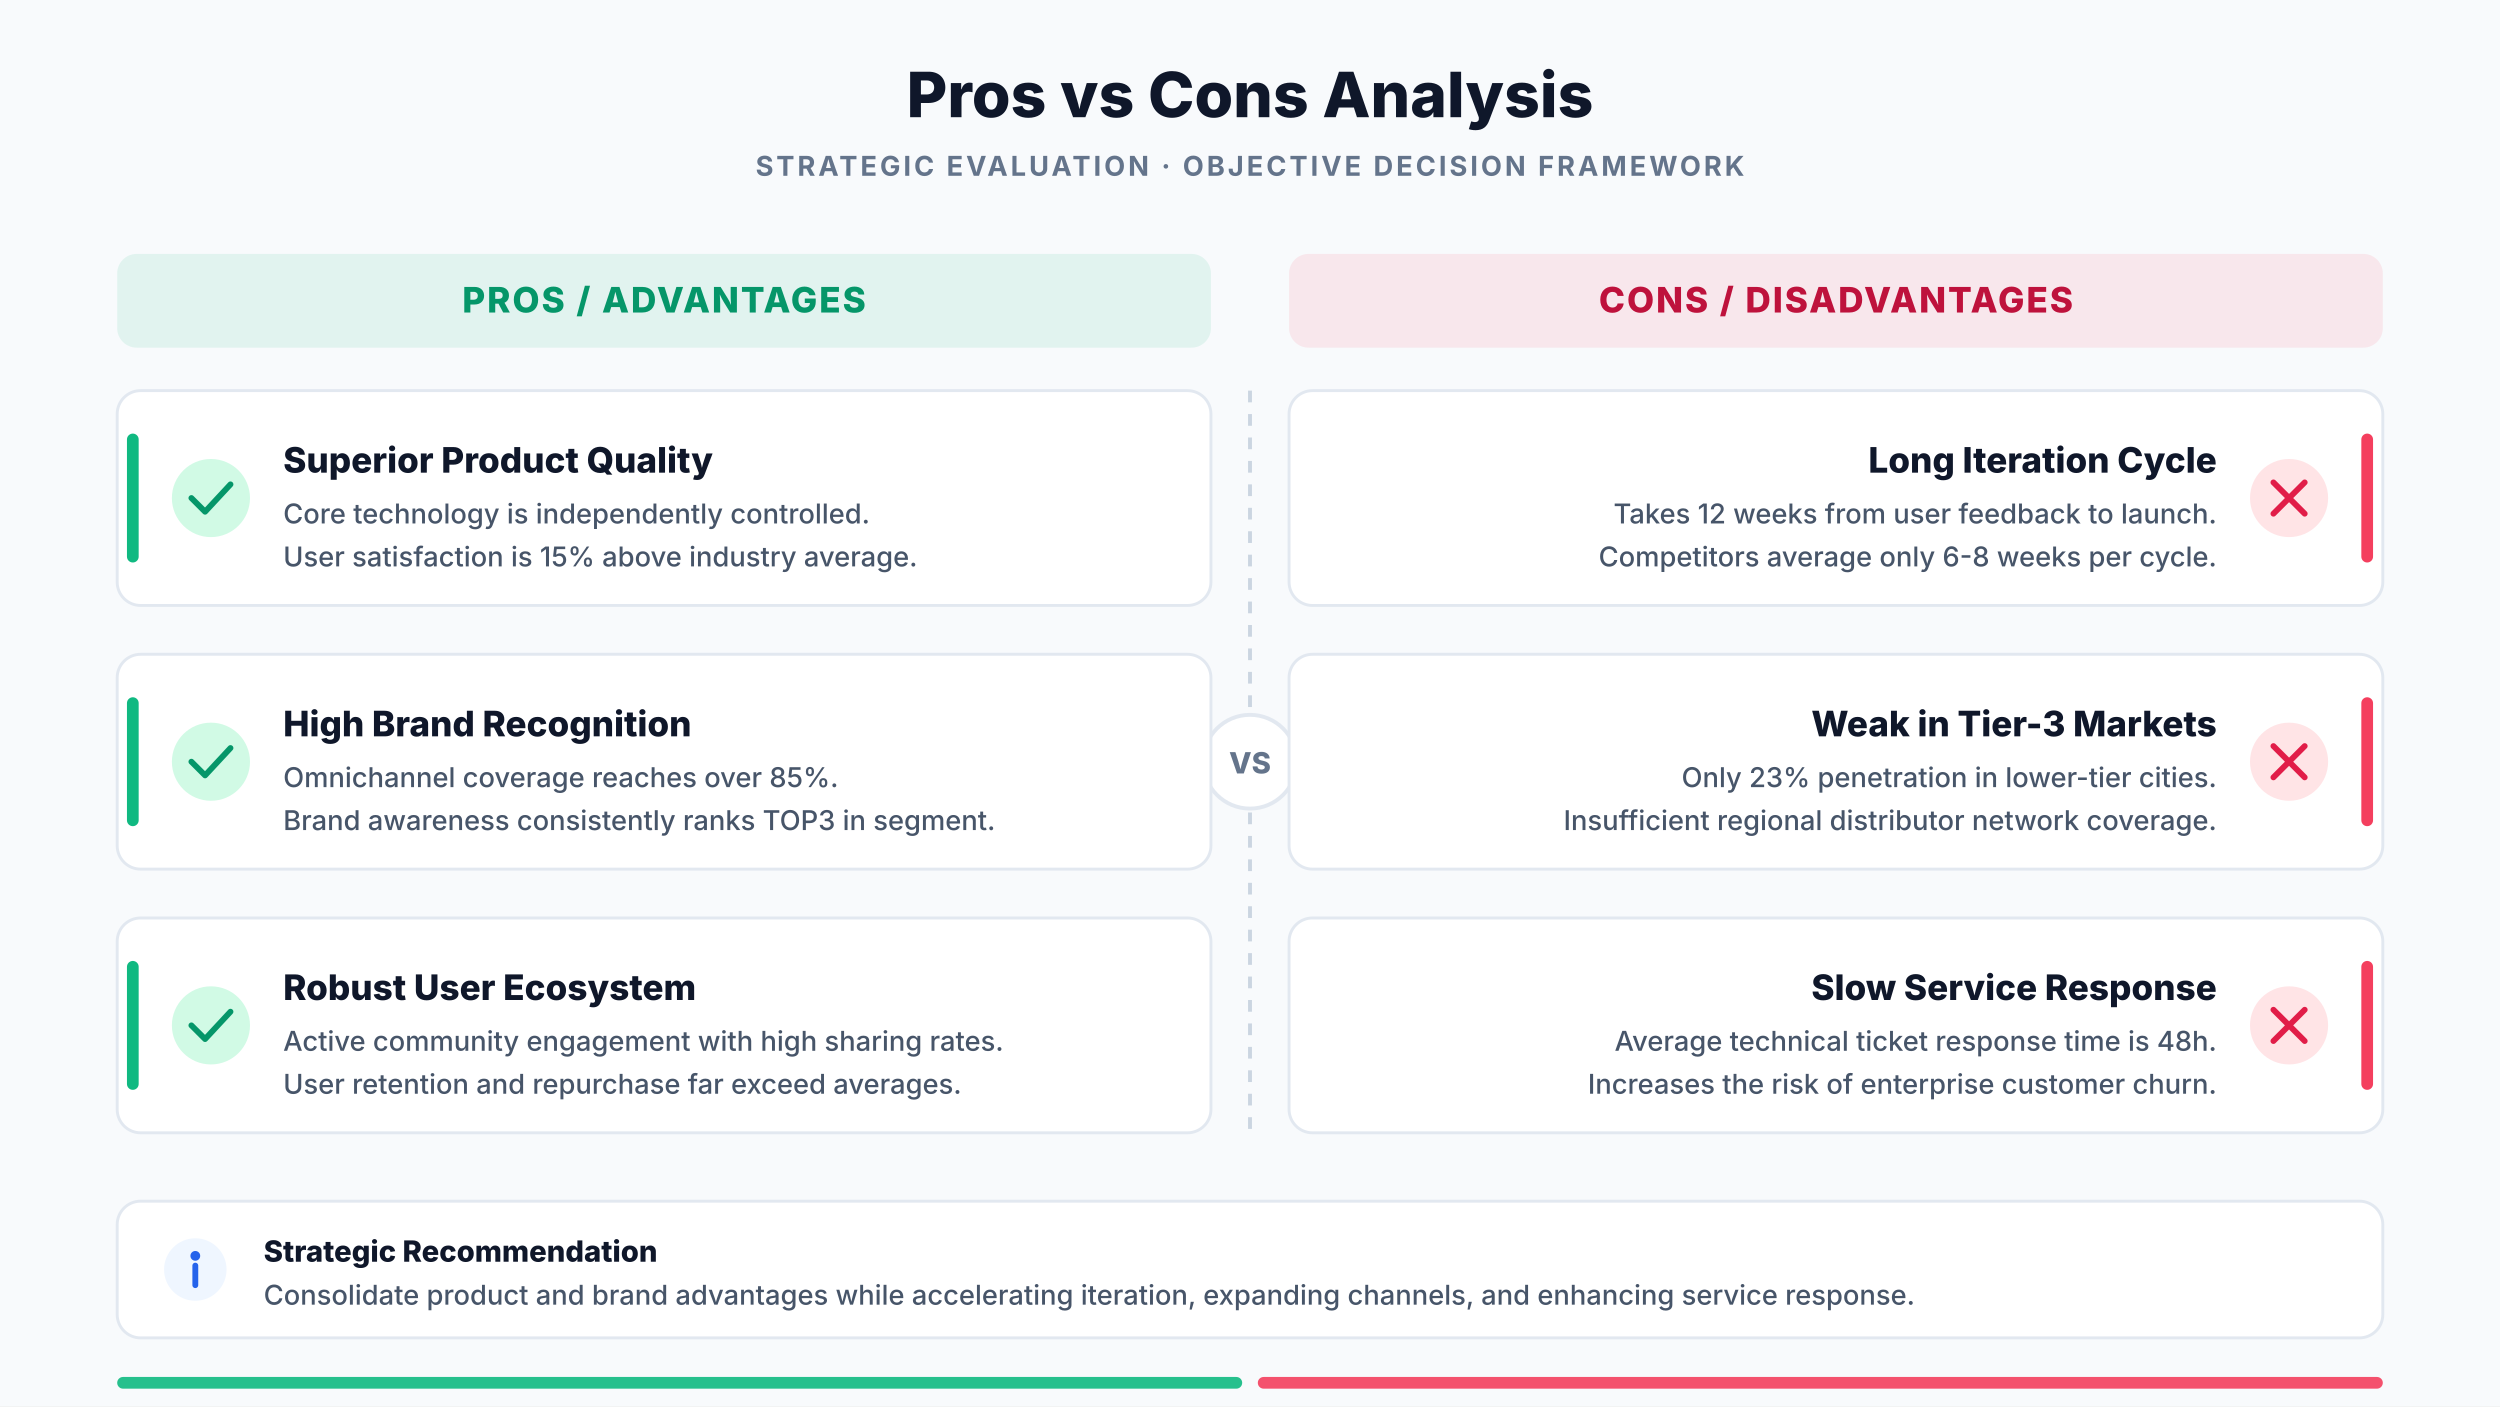
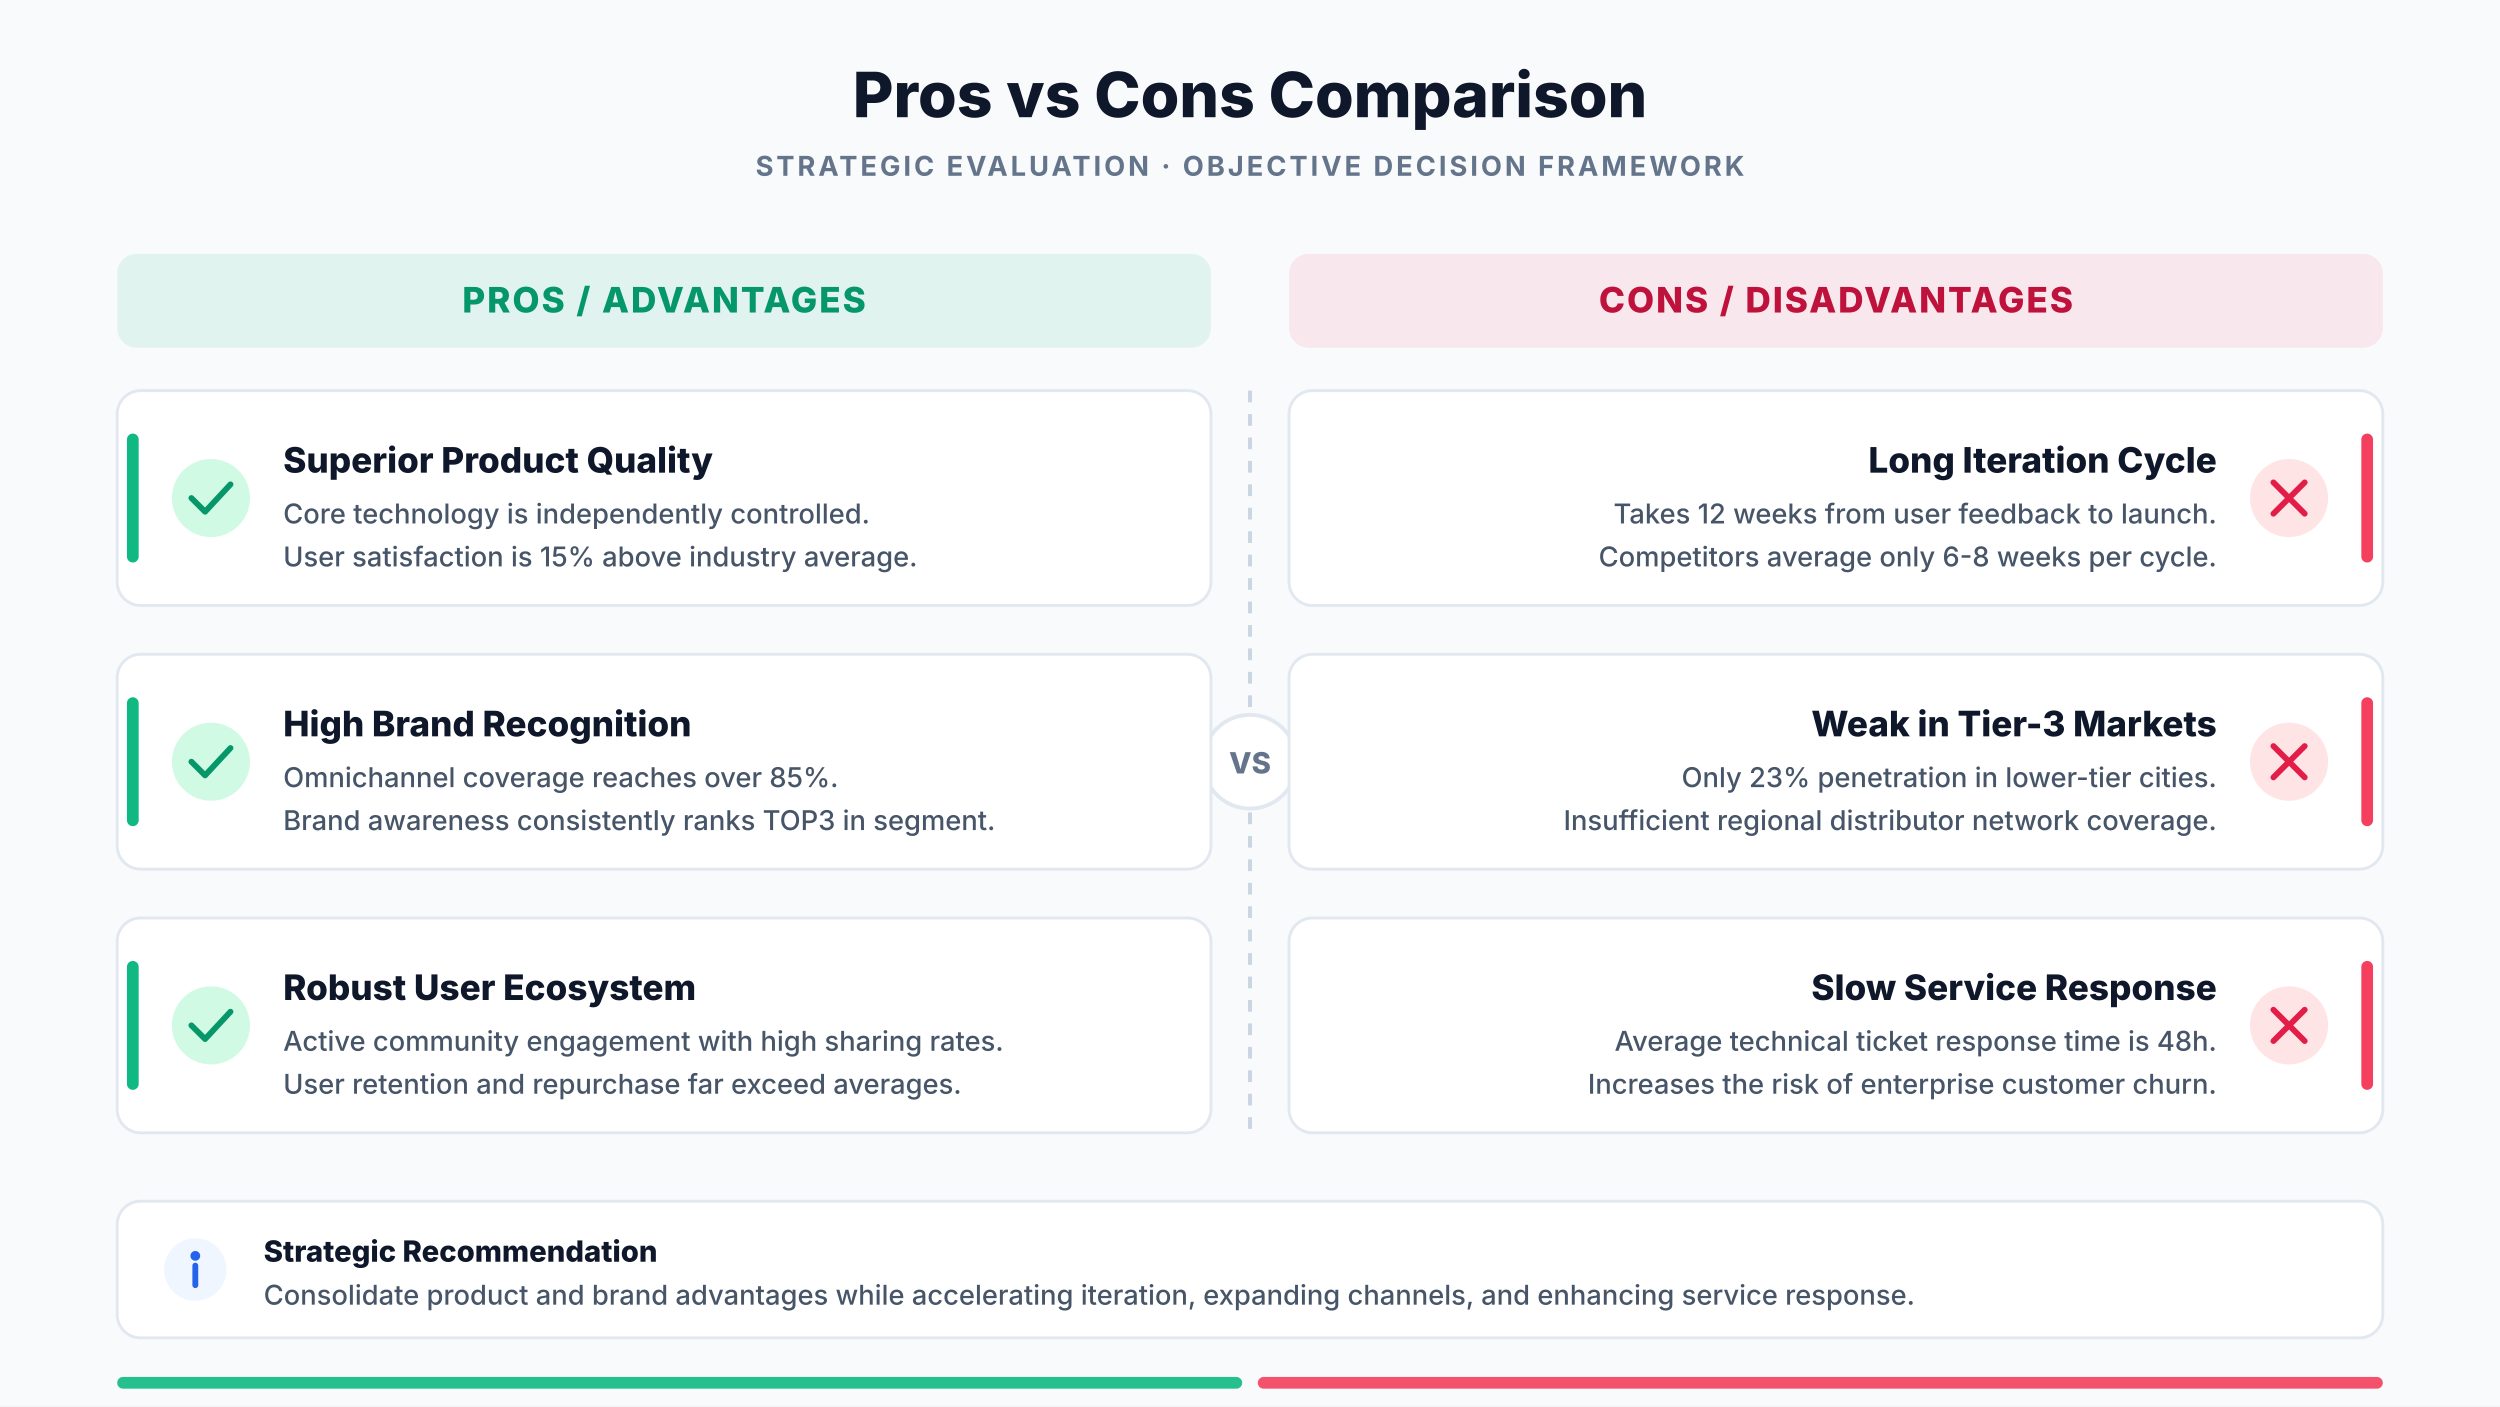
<svg xmlns="http://www.w3.org/2000/svg" viewBox="0 0 1280 720" width="1280" height="720" font-family="-apple-system, BlinkMacSystemFont, 'Segoe UI', sans-serif" font-size="12">
  <rect width="1280" height="720" fill="#F8FAFC" />
  <g id="header" data-pptx-bounds="40 15 1200 125">
-     <text x="640" y="60" text-anchor="middle" font-size="32" font-weight="800" fill="#0F172A">Pros vs Cons Analysis</text>
+     <text x="640" y="60" text-anchor="middle" font-size="32" font-weight="800" fill="#0F172A">Pros vs Cons Comparison</text>
    <text x="640" y="90" text-anchor="middle" font-size="14" font-weight="700" fill="#64748B" letter-spacing="1.5">STRATEGIC EVALUATION · OBJECTIVE DECISION FRAMEWORK</text>
  </g>
  <g id="column-headers" data-pptx-bounds="0 123 1280 62">
    <rect x="60" y="130" width="560" height="48" rx="10" fill="#10B981" fill-opacity="0.1" />
    <text x="340" y="160" font-size="18" font-weight="800" fill="#059669" text-anchor="middle" letter-spacing="1">PROS / ADVANTAGES</text>
    <rect x="660" y="130" width="560" height="48" rx="10" fill="#F43F5E" fill-opacity="0.1" />
    <text x="940" y="160" font-size="18" font-weight="800" fill="#BE123C" text-anchor="middle" letter-spacing="1">CONS / DISADVANTAGES</text>
  </g>
  <g id="comparison-axis" data-pptx-bounds="598 174 84 432">
    <line x1="640" y1="200" x2="640" y2="580" stroke="#CBD5E1" stroke-width="2" stroke-dasharray="6 6" />
    <circle cx="640" cy="390" r="24" fill="#FFFFFF" stroke="#E2E8F0" stroke-width="2" />
    <text x="640" y="396" font-size="15" font-weight="800" fill="#64748B" text-anchor="middle">VS</text>
  </g>
  <g id="pro-quality-card" data-pptx-bounds="0 191 690 128" transform="translate(60, 200)">
    <rect x="0" y="0" width="560" height="110" rx="12" fill="#FFFFFF" stroke="#E2E8F0" stroke-width="1.5" />
    <line x1="8" y1="25" x2="8" y2="85" stroke="#10B981" stroke-width="6" stroke-linecap="round" />
    <circle cx="48" cy="55" r="20" fill="#D1FAE5" />
    <path d="M38 55 L45 62 L58 48" fill="none" stroke="#059669" stroke-width="3" stroke-linecap="round" stroke-linejoin="round" />
    <text x="85" y="42" font-size="18" font-weight="800" fill="#0F172A">Superior Product Quality</text>
    <text x="85" y="68" font-size="14" font-weight="500" fill="#475569">Core technology is independently controlled.</text>
    <text x="85" y="90" font-size="14" font-weight="500" fill="#475569">User satisfaction is 15% above industry average.</text>
  </g>
  <g id="pro-brand-card" data-pptx-bounds="0 326 690 128" transform="translate(60, 335)">
    <rect x="0" y="0" width="560" height="110" rx="12" fill="#FFFFFF" stroke="#E2E8F0" stroke-width="1.5" />
    <line x1="8" y1="25" x2="8" y2="85" stroke="#10B981" stroke-width="6" stroke-linecap="round" />
    <circle cx="48" cy="55" r="20" fill="#D1FAE5" />
    <path d="M38 55 L45 62 L58 48" fill="none" stroke="#059669" stroke-width="3" stroke-linecap="round" stroke-linejoin="round" />
    <text x="85" y="42" font-size="18" font-weight="800" fill="#0F172A">High Brand Recognition</text>
    <text x="85" y="68" font-size="14" font-weight="500" fill="#475569">Omnichannel coverage reaches over 85%.</text>
    <text x="85" y="90" font-size="14" font-weight="500" fill="#475569">Brand awareness consistently ranks TOP3 in segment.</text>
  </g>
  <g id="pro-ecosystem-card" data-pptx-bounds="0 461 690 128" transform="translate(60, 470)">
    <rect x="0" y="0" width="560" height="110" rx="12" fill="#FFFFFF" stroke="#E2E8F0" stroke-width="1.5" />
    <line x1="8" y1="25" x2="8" y2="85" stroke="#10B981" stroke-width="6" stroke-linecap="round" />
    <circle cx="48" cy="55" r="20" fill="#D1FAE5" />
    <path d="M38 55 L45 62 L58 48" fill="none" stroke="#059669" stroke-width="3" stroke-linecap="round" stroke-linejoin="round" />
    <text x="85" y="42" font-size="18" font-weight="800" fill="#0F172A">Robust User Ecosystem</text>
    <text x="85" y="68" font-size="14" font-weight="500" fill="#475569">Active community engagement with high sharing rates.</text>
    <text x="85" y="90" font-size="14" font-weight="500" fill="#475569">User retention and repurchase far exceed averages.</text>
  </g>
  <g id="con-iteration-cycle-card" data-pptx-bounds="590 191 690 128" transform="translate(660, 200)">
    <rect x="0" y="0" width="560" height="110" rx="12" fill="#FFFFFF" stroke="#E2E8F0" stroke-width="1.5" />
    <line x1="552" y1="25" x2="552" y2="85" stroke="#F43F5E" stroke-width="6" stroke-linecap="round" />
    <circle cx="512" cy="55" r="20" fill="#FFE4E6" />
    <path d="M504 47 L520 63 M520 47 L504 63" fill="none" stroke="#E11D48" stroke-width="3" stroke-linecap="round" stroke-linejoin="round" />
    <text x="475" y="42" text-anchor="end" font-size="18" font-weight="800" fill="#0F172A">Long Iteration Cycle</text>
    <text x="475" y="68" text-anchor="end" font-size="14" font-weight="500" fill="#475569">Takes 12 weeks from user feedback to launch.</text>
    <text x="475" y="90" text-anchor="end" font-size="14" font-weight="500" fill="#475569">Competitors average only 6-8 weeks per cycle.</text>
  </g>
  <g id="con-tier-3-market-card" data-pptx-bounds="590 326 690 128" transform="translate(660, 335)">
    <rect x="0" y="0" width="560" height="110" rx="12" fill="#FFFFFF" stroke="#E2E8F0" stroke-width="1.5" />
    <line x1="552" y1="25" x2="552" y2="85" stroke="#F43F5E" stroke-width="6" stroke-linecap="round" />
    <circle cx="512" cy="55" r="20" fill="#FFE4E6" />
    <path d="M504 47 L520 63 M520 47 L504 63" fill="none" stroke="#E11D48" stroke-width="3" stroke-linecap="round" stroke-linejoin="round" />
    <text x="475" y="42" text-anchor="end" font-size="18" font-weight="800" fill="#0F172A">Weak in Tier-3 Markets</text>
    <text x="475" y="68" text-anchor="end" font-size="14" font-weight="500" fill="#475569">Only 23% penetration in lower-tier cities.</text>
    <text x="475" y="90" text-anchor="end" font-size="14" font-weight="500" fill="#475569">Insufficient regional distributor network coverage.</text>
  </g>
  <g id="con-service-response-card" data-pptx-bounds="590 461 690 128" transform="translate(660, 470)">
    <rect x="0" y="0" width="560" height="110" rx="12" fill="#FFFFFF" stroke="#E2E8F0" stroke-width="1.5" />
    <line x1="552" y1="25" x2="552" y2="85" stroke="#F43F5E" stroke-width="6" stroke-linecap="round" />
    <circle cx="512" cy="55" r="20" fill="#FFE4E6" />
    <path d="M504 47 L520 63 M520 47 L504 63" fill="none" stroke="#E11D48" stroke-width="3" stroke-linecap="round" stroke-linejoin="round" />
    <text x="475" y="42" text-anchor="end" font-size="18" font-weight="800" fill="#0F172A">Slow Service Response</text>
    <text x="475" y="68" text-anchor="end" font-size="14" font-weight="500" fill="#475569">Average technical ticket response time is 48h.</text>
    <text x="475" y="90" text-anchor="end" font-size="14" font-weight="500" fill="#475569">Increases the risk of enterprise customer churn.</text>
  </g>
  <g id="recommendation" data-pptx-bounds="0 607 1280 112">
    <rect x="60" y="615" width="1160" height="70" rx="12" fill="#FFFFFF" stroke="#E2E8F0" stroke-width="1.5" />
    <circle cx="100" cy="650" r="16" fill="#EFF6FF" />
    <circle cx="100" cy="643" r="2.5" fill="#2563EB" />
    <path d="M100 648 L100 658" stroke="#2563EB" stroke-width="3" stroke-linecap="round" />
    <text x="135" y="646" font-size="15" font-weight="800" fill="#0F172A">Strategic Recommendation</text>
    <text x="135" y="668" font-size="14" font-weight="500" fill="#475569">Consolidate product and brand advantages while accelerating iteration, expanding channels, and enhancing service response.</text>
    <rect x="60" y="705" width="576" height="6" rx="3" fill="#10B981" fill-opacity="0.9" />
    <rect x="644" y="705" width="576" height="6" rx="3" fill="#F43F5E" fill-opacity="0.9" />
  </g>
</svg>
